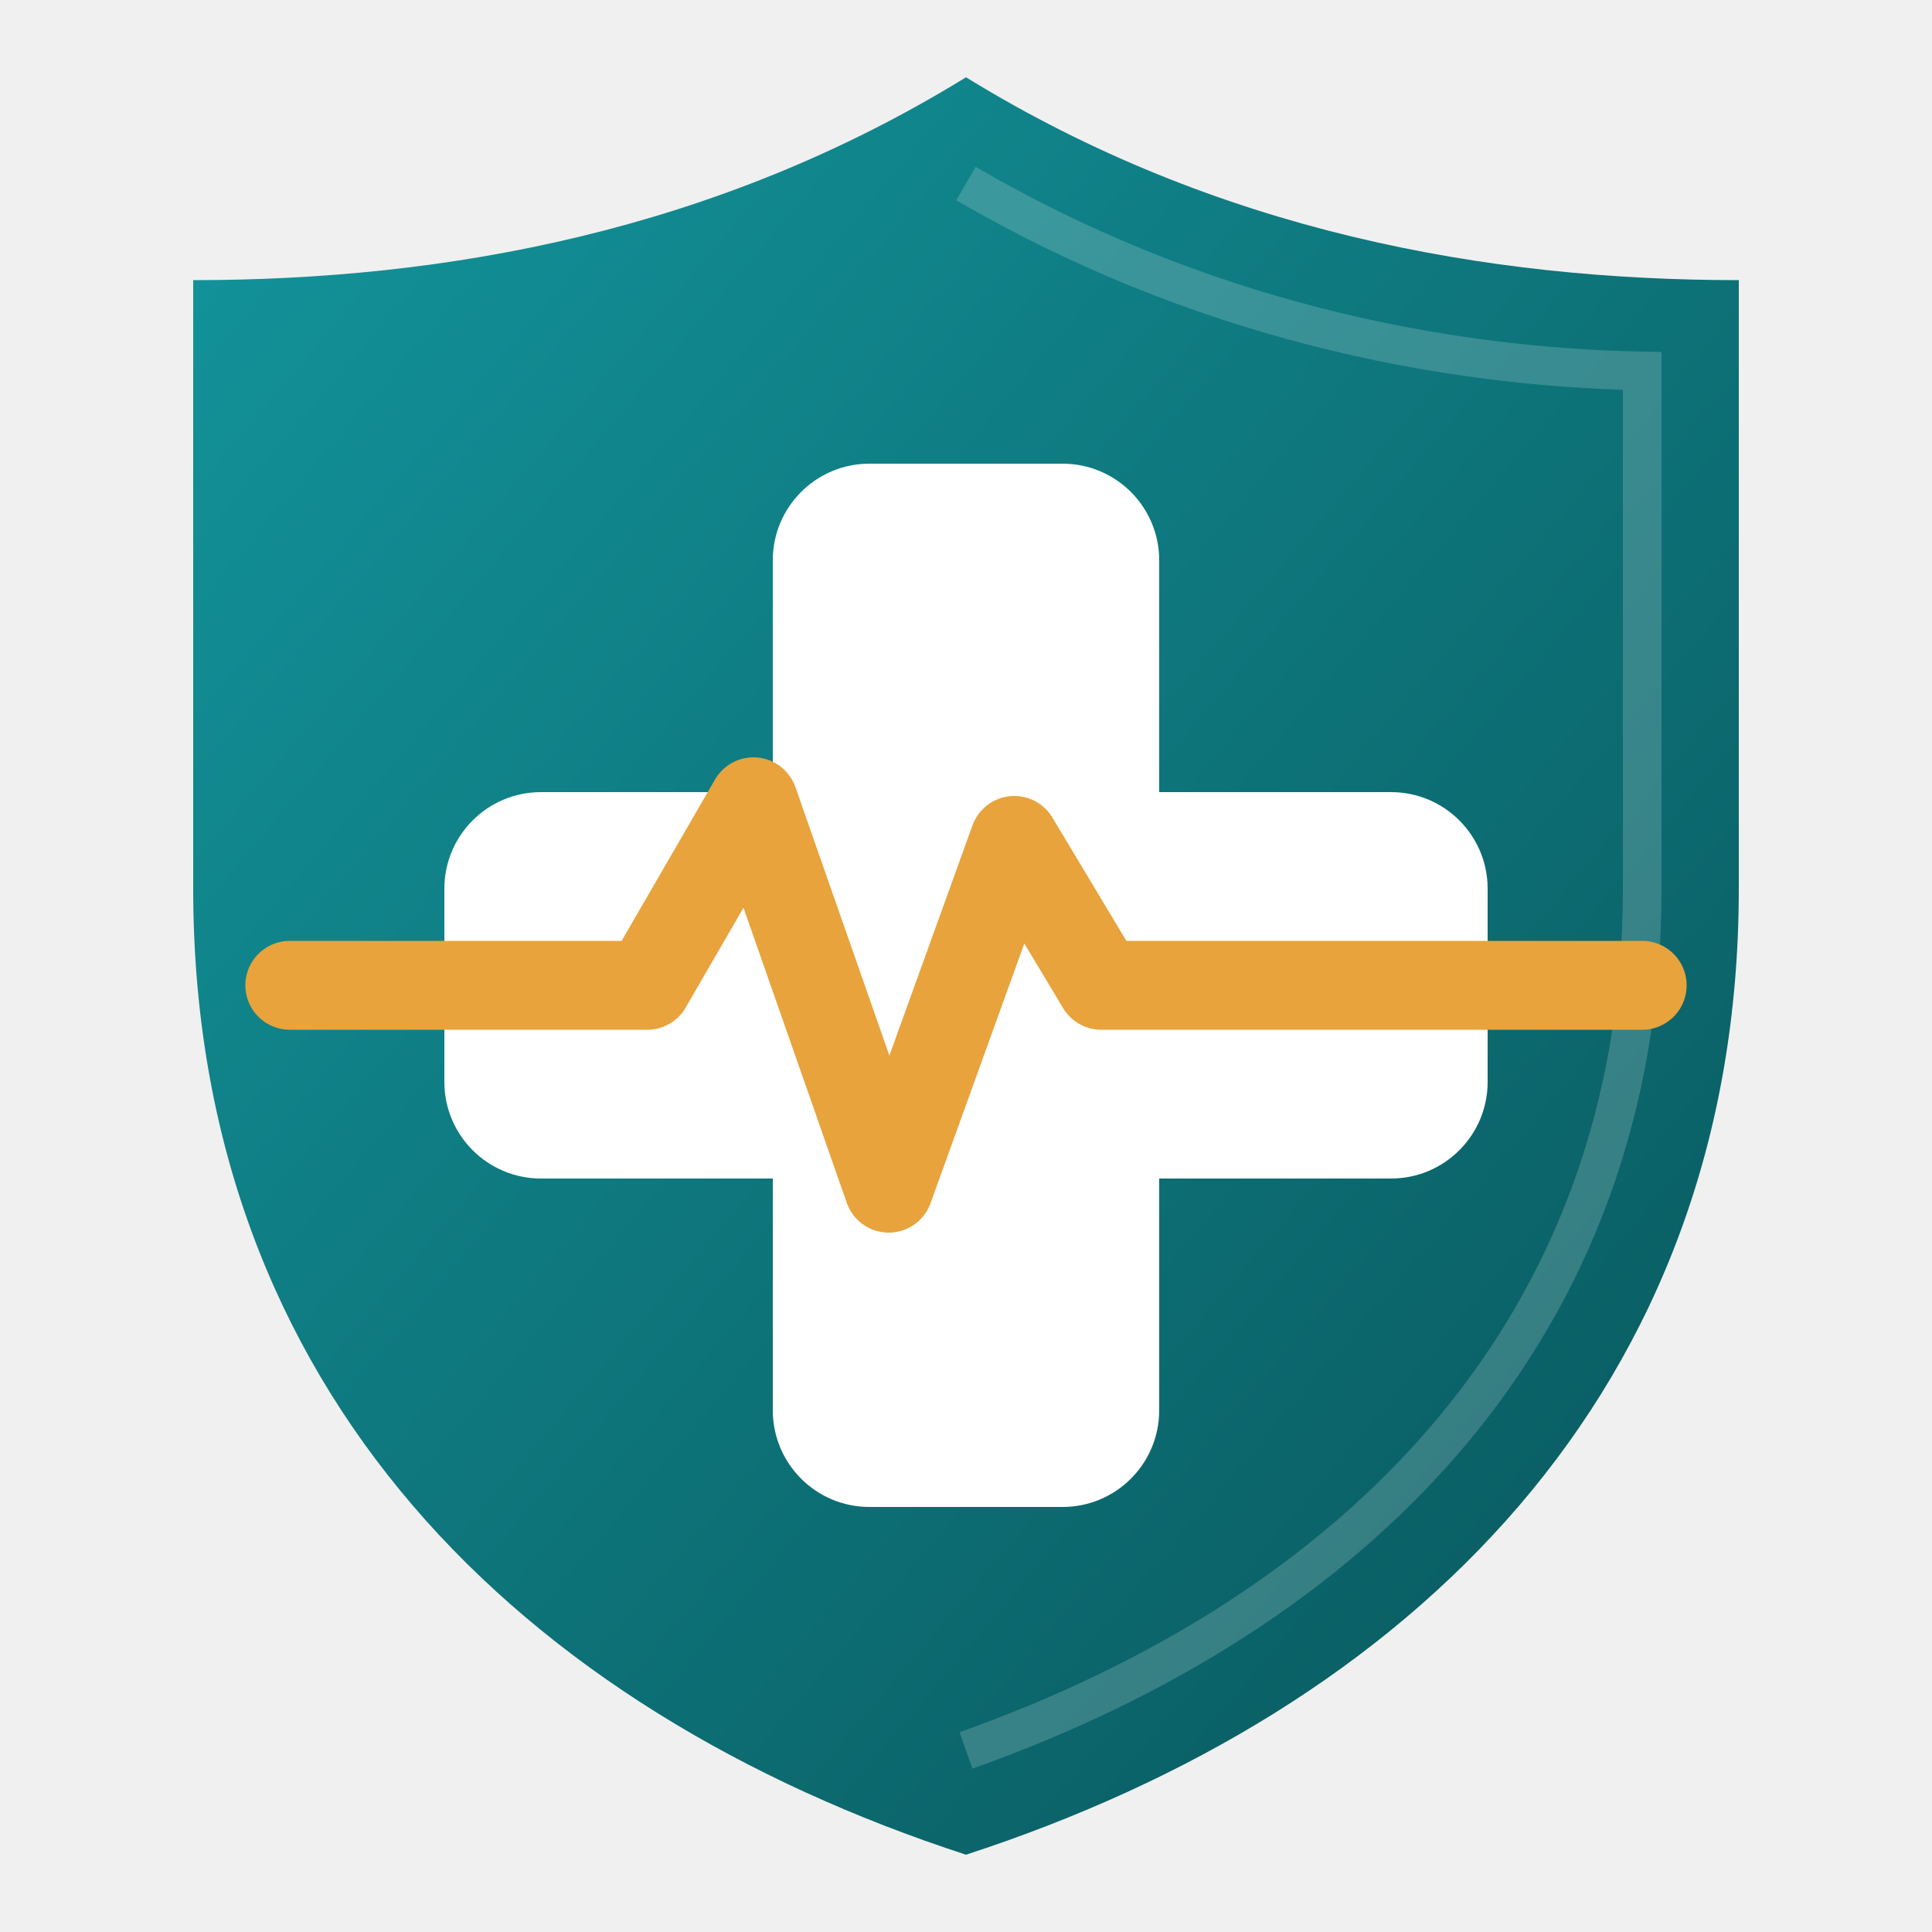
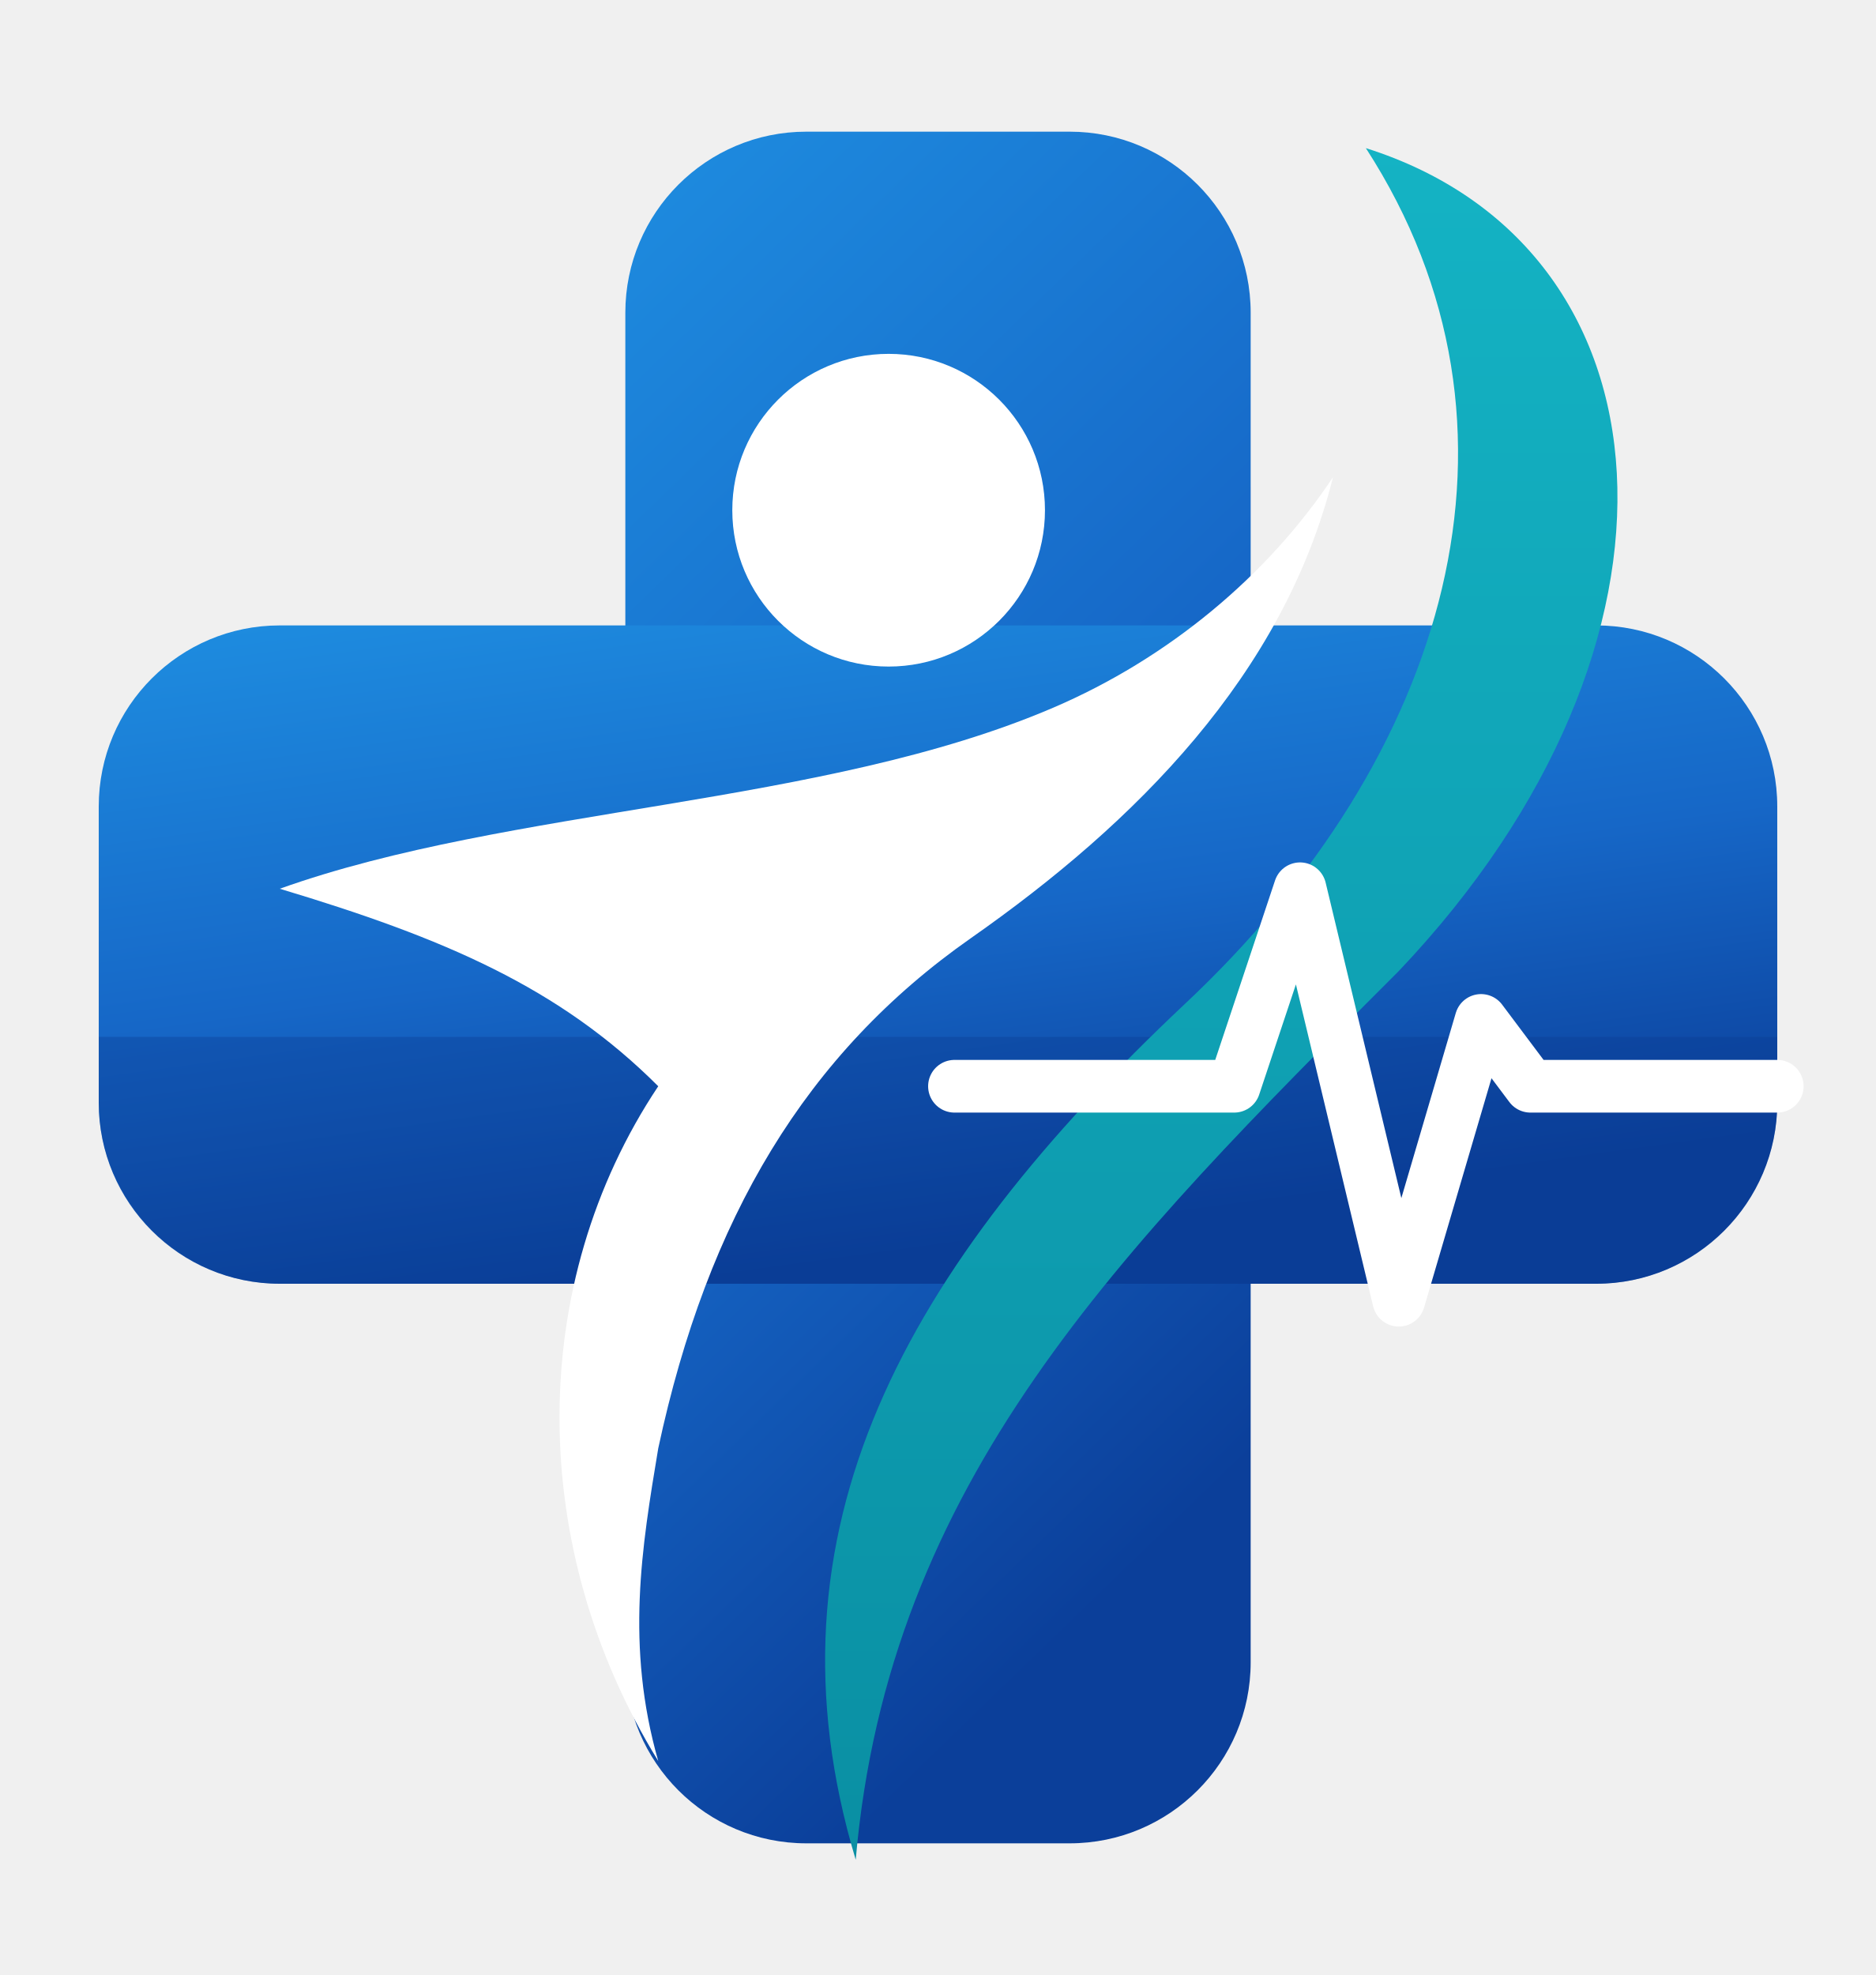
- <svg xmlns="http://www.w3.org/2000/svg" viewBox="0 0 100 100" width="100" height="100">
+ <svg xmlns="http://www.w3.org/2000/svg" viewBox="0 0 114 120" width="114" height="120">
  <defs>
-     <linearGradient id="mg" x1="0" y1="0" x2="1" y2="1">
-       <stop offset="0" stop-color="#13959c" />
-       <stop offset="1" stop-color="#08555a" />
+     <linearGradient id="bc" x1="0" y1="0" x2="0.35" y2="1">
+       <stop offset="0" stop-color="#1e8de0" />
+       <stop offset=".55" stop-color="#1667c7" />
+       <stop offset="1" stop-color="#0b3f9a" />
+     </linearGradient>
+     <linearGradient id="bt" x1="0" y1="0" x2="0" y2="1">
+       <stop offset="0" stop-color="#14b3c4" />
+       <stop offset="1" stop-color="#0a8fa3" />
    </linearGradient>
  </defs>
-   <path d="M50 4C63 12 77 14.5 90 14.5V46C90 72 73 88.5 50 96C27 88.5 10 72 10 46V14.5C23 14.5 37 12 50 4Z" fill="url(#mg)" />
-   <path d="M50 9.5C62 16.5 74.5 19 85 19.2V46C85 69 70 83.5 50 90.6" fill="none" stroke="#ffffff" stroke-opacity=".18" stroke-width="2" />
-   <rect x="40" y="24" width="20" height="54" rx="5" fill="#ffffff" />
-   <rect x="23" y="41" width="54" height="20" rx="5" fill="#ffffff" />
-   <path d="M15 51H33.5L39 41.5L46 61.5L52.5 43.5L57 51H85" fill="none" stroke="#e8a33d" stroke-width="4.6" stroke-linecap="round" stroke-linejoin="round" />
+   <rect x="38" y="8" width="38" height="104" rx="11" fill="url(#bc)" />
+   <rect x="6" y="38" width="102" height="40" rx="11" fill="url(#bc)" />
+   <path d="M6 63h102v4c0 6-5 11-11 11H17C11 78 6 73 6 67z" fill="#0a3a8e" opacity=".35" />
+   <path d="M83 9c19 6 21 30 2 50C68 76 54 90 52 113c-6-20 3-36 20-52 16-15 22-35 11-52z" fill="url(#bt)" />
+   <circle cx="54" cy="31" r="9.5" fill="#ffffff" />
+   <path d="M17 54c14-5 33-5 47-11 7-3 13-8 17-14-3 12-12 21-22 28-10 7-16 17-19 31-1 6-2 12 0 19-8-13-8-29 0-41-6-6-13-9-23-12z" fill="#ffffff" />
+   <path d="M58 66h17l4-12 6 25 5-17 3 4h15" fill="none" stroke="#ffffff" stroke-width="3.2" stroke-linecap="round" stroke-linejoin="round" />
</svg>
